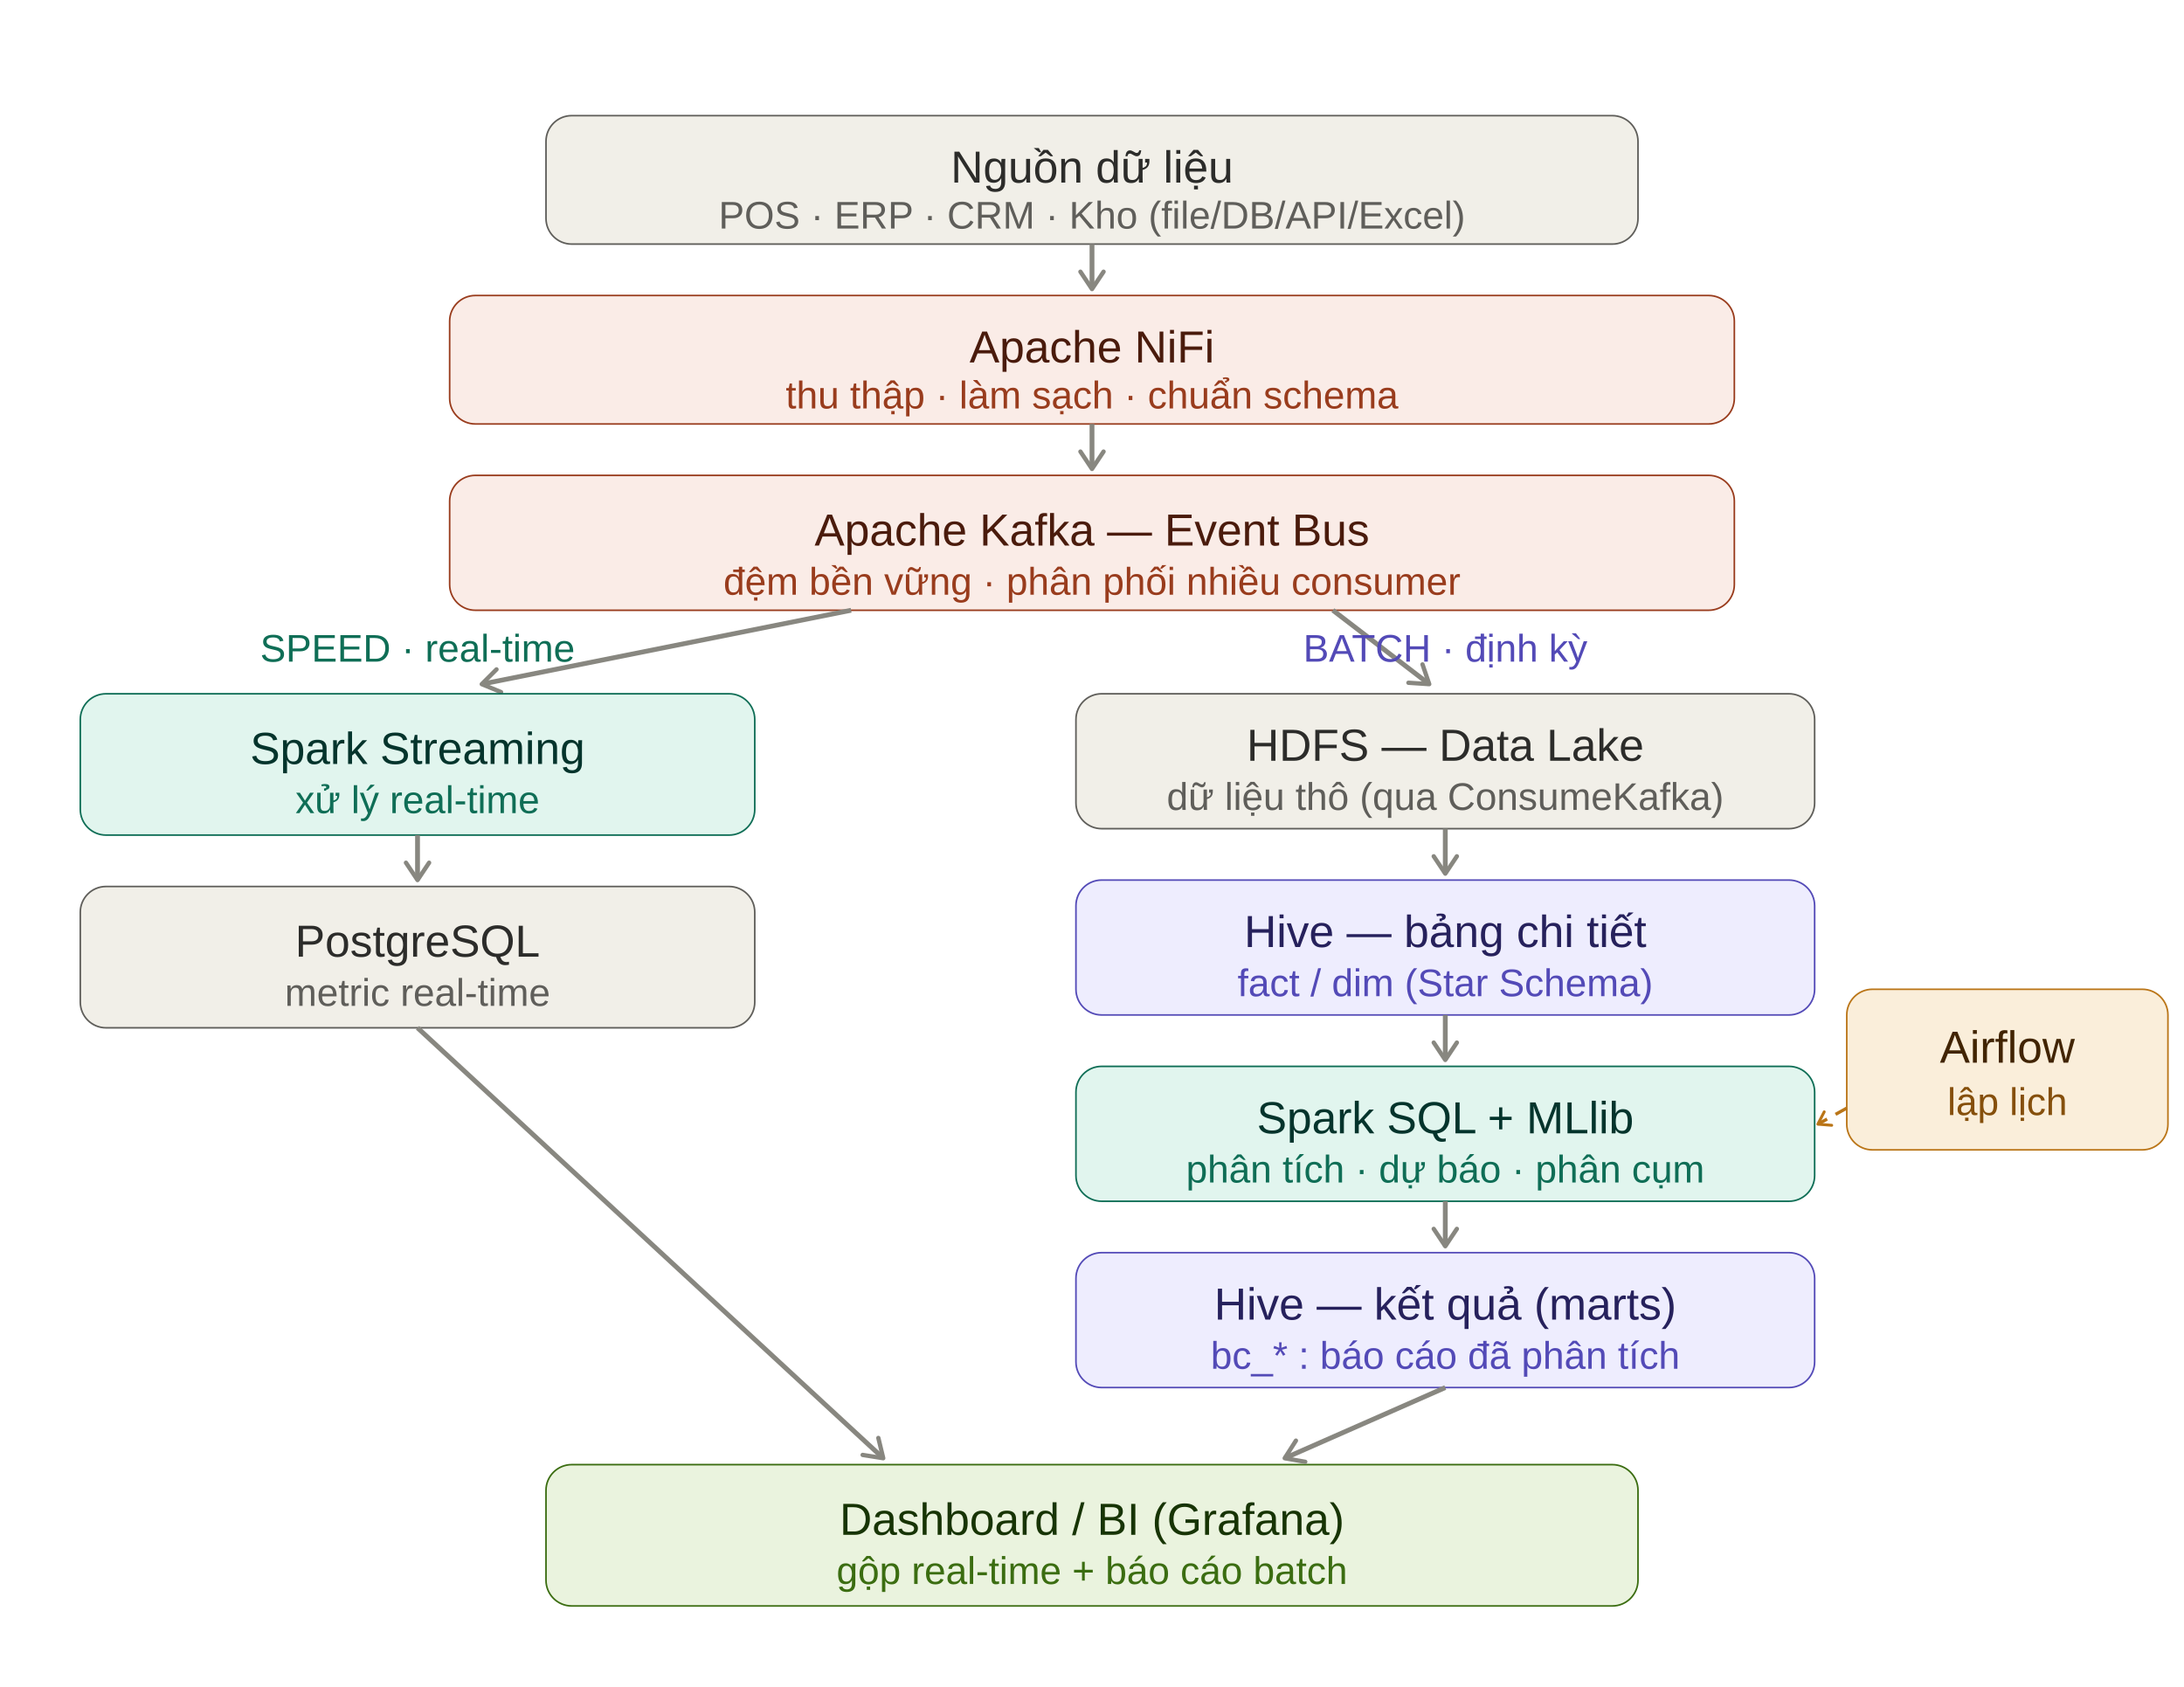
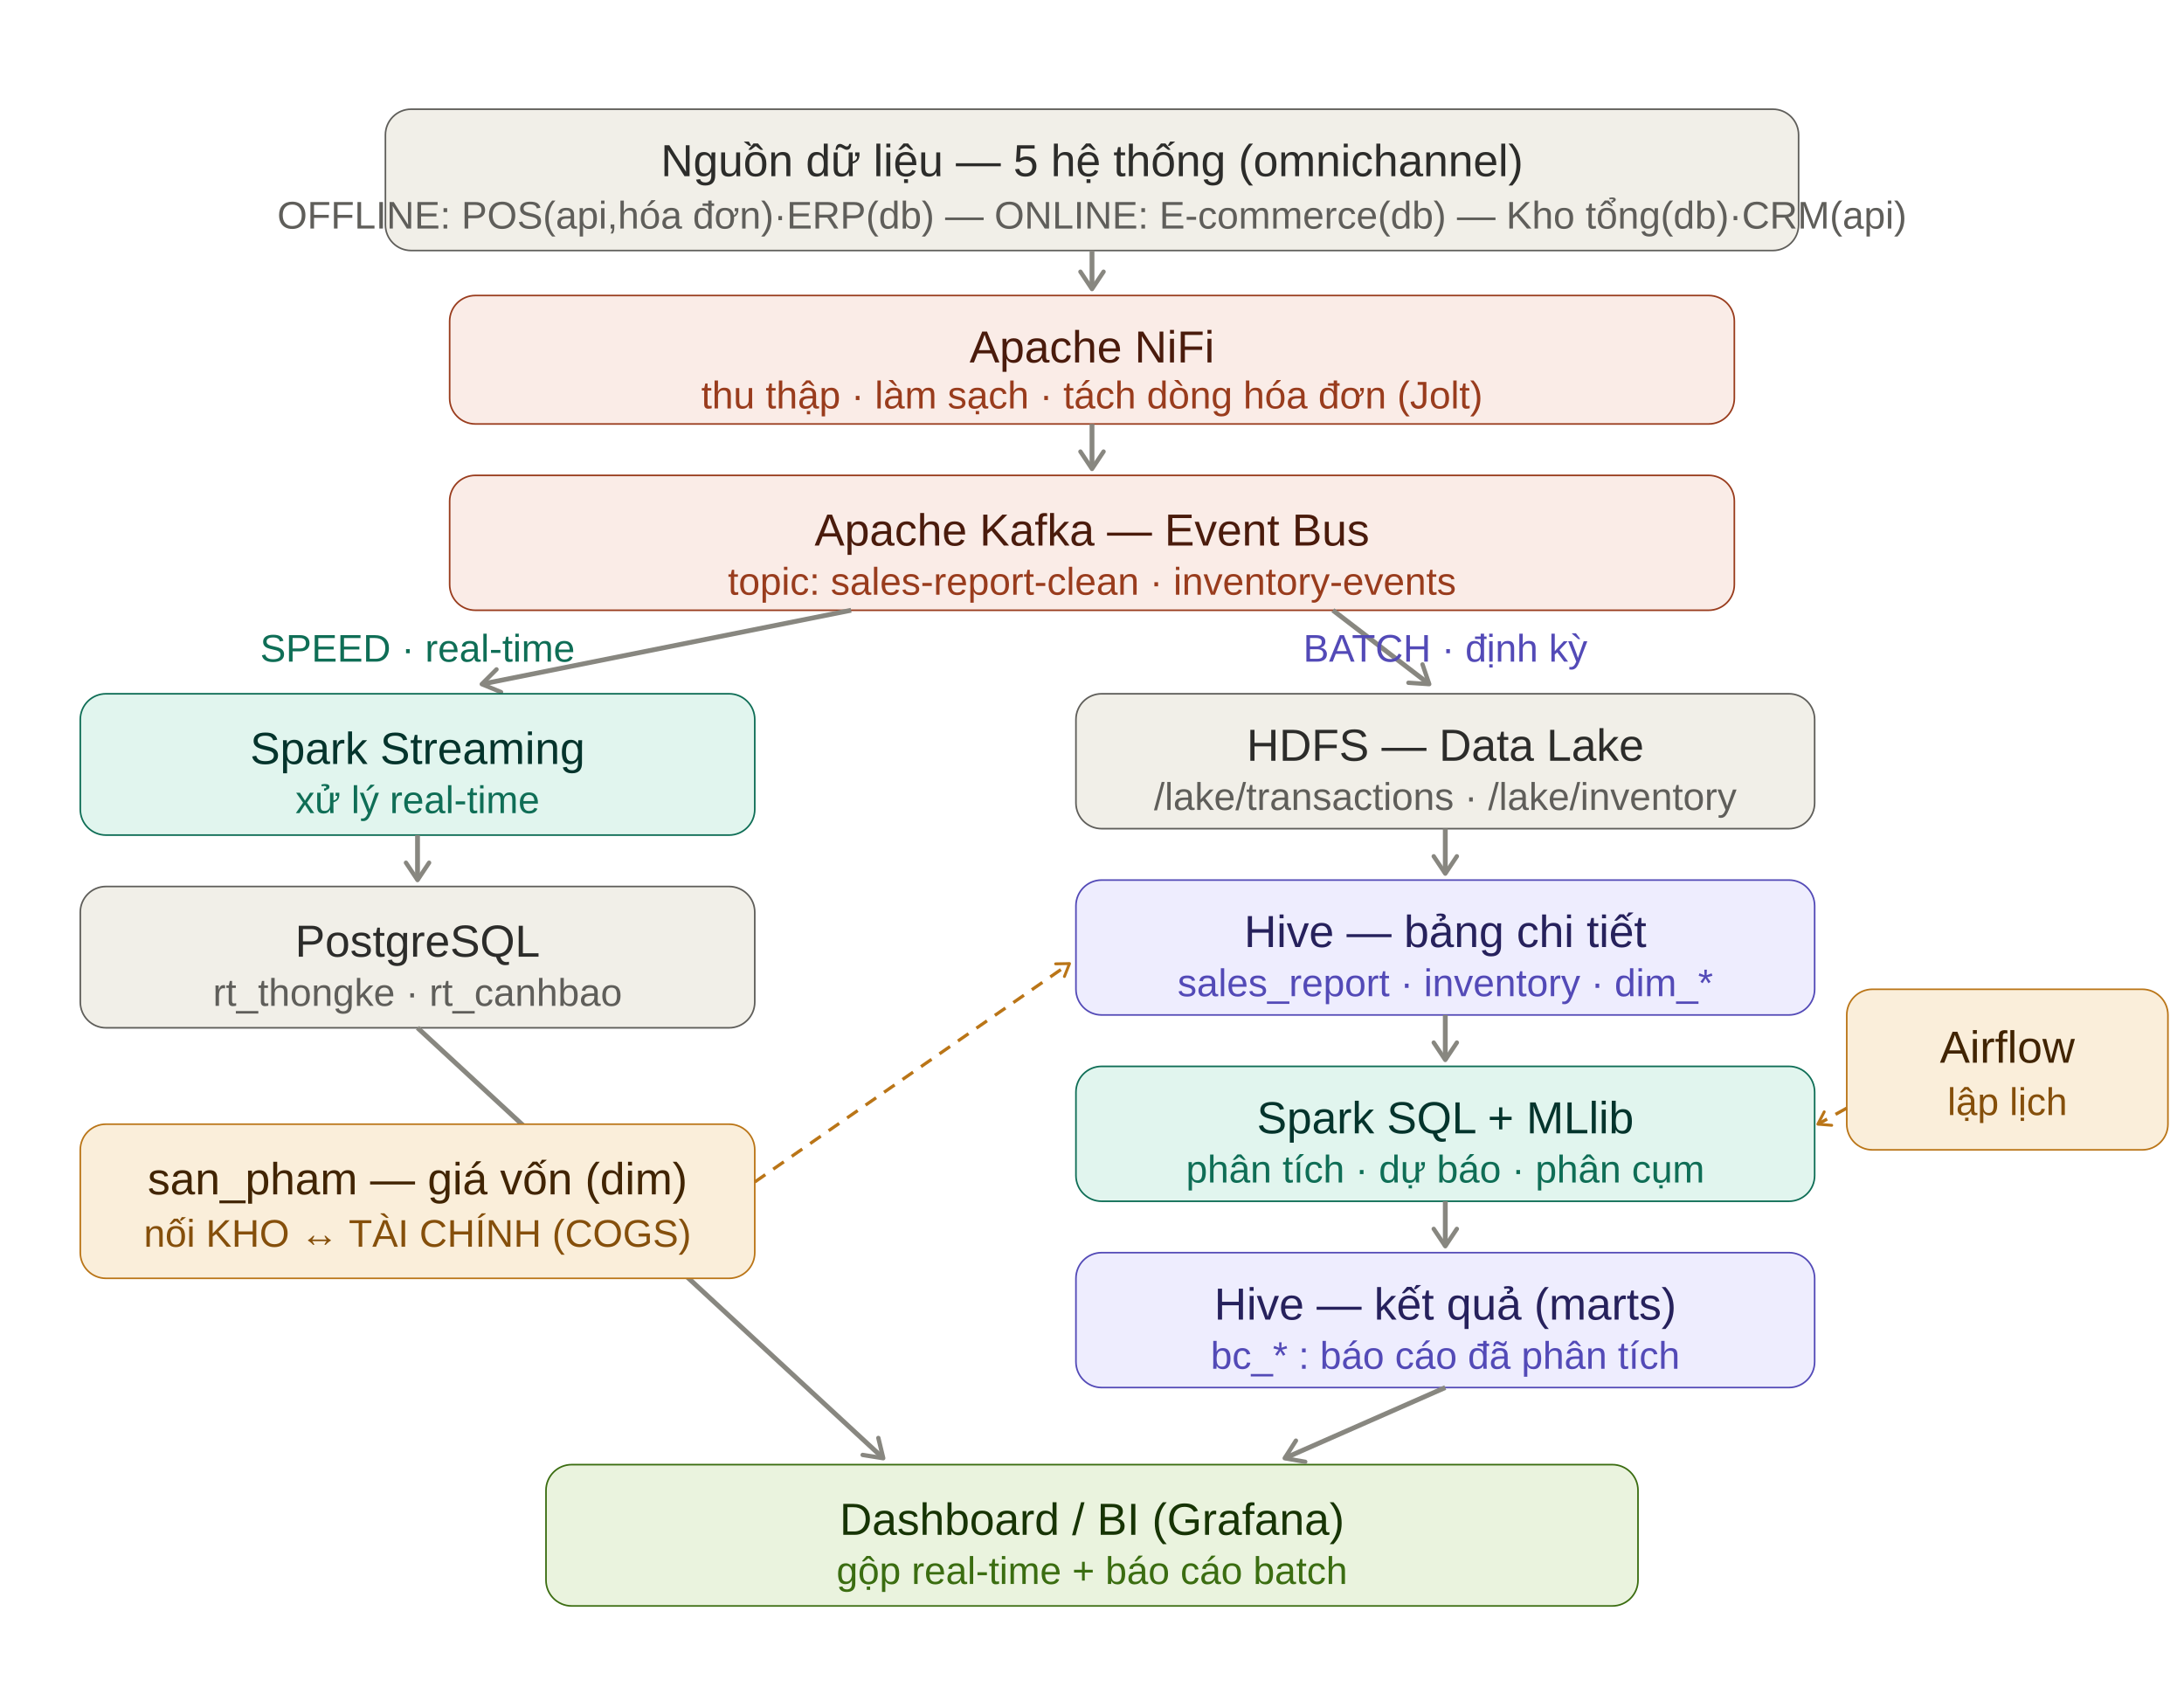
<svg xmlns="http://www.w3.org/2000/svg" width="100%" viewBox="0 0 680 525" role="img">
  <defs>
    <marker id="arrow" viewBox="0 0 10 10" refX="8" refY="5" markerWidth="6" markerHeight="6" orient="auto-start-reverse">
      <path d="M2 1L8 5L2 9" fill="none" stroke="context-stroke" stroke-width="1.5" stroke-linecap="round" stroke-linejoin="round" />
    </marker>
    <style>
text{font-family:'Segoe UI',Arial,sans-serif}
.th{font-size:14px;font-weight:500}.ts{font-size:12px}
.arr{stroke:#888780;stroke-width:1.5;fill:none}
.gray rect{fill:#F1EFE8;stroke:#5F5E5A}.gray .th{fill:#2C2C2A}.gray .ts{fill:#5F5E5A}
.coral rect{fill:#FAECE7;stroke:#993C1D}.coral .th{fill:#4A1B0C}.coral .ts{fill:#993C1D}
.teal rect{fill:#E1F5EE;stroke:#0F6E56}.teal .th{fill:#04342C}.teal .ts{fill:#0F6E56}
.purple rect{fill:#EEEDFE;stroke:#534AB7}.purple .th{fill:#26215C}.purple .ts{fill:#534AB7}
.green rect{fill:#EAF3DE;stroke:#3B6D11}.green .th{fill:#173404}.green .ts{fill:#3B6D11}
.amber rect{fill:#FAEEDA;stroke:#BA7517}.amber .th{fill:#412402}.amber .ts{fill:#854F0B}
</style>
  </defs>
  <g class="gray">
-     <rect x="170" y="36" width="340" height="40" rx="8" stroke-width="0.5" />
-     <text class="th" x="340" y="52" text-anchor="middle" dominant-baseline="central">Nguồn dữ liệu</text>
-     <text class="ts" x="340" y="67" text-anchor="middle" dominant-baseline="central">POS · ERP · CRM · Kho (file/DB/API/Excel)</text>
+     <rect x="120" y="34" width="440" height="44" rx="8" stroke-width="0.5" />
+     <text class="th" x="340" y="50" text-anchor="middle" dominant-baseline="central">Nguồn dữ liệu — 5 hệ thống (omnichannel)</text>
+     <text class="ts" x="340" y="67" text-anchor="middle" dominant-baseline="central">OFFLINE: POS(api,hóa đơn)·ERP(db) — ONLINE: E-commerce(db) — Kho tổng(db)·CRM(api)</text>
  </g>
-   <line x1="340" y1="76" x2="340" y2="90" class="arr" marker-end="url(#arrow)" />
+   <line x1="340" y1="78" x2="340" y2="90" class="arr" marker-end="url(#arrow)" />
  <g class="coral">
    <rect x="140" y="92" width="400" height="40" rx="8" stroke-width="0.5" />
    <text class="th" x="340" y="108" text-anchor="middle" dominant-baseline="central">Apache NiFi</text>
-     <text class="ts" x="340" y="123" text-anchor="middle" dominant-baseline="central">thu thập · làm sạch · chuẩn schema</text>
+     <text class="ts" x="340" y="123" text-anchor="middle" dominant-baseline="central">thu thập · làm sạch · tách dòng hóa đơn (Jolt)</text>
  </g>
  <line x1="340" y1="132" x2="340" y2="146" class="arr" marker-end="url(#arrow)" />
  <g class="coral">
    <rect x="140" y="148" width="400" height="42" rx="8" stroke-width="0.5" />
    <text class="th" x="340" y="165" text-anchor="middle" dominant-baseline="central">Apache Kafka — Event Bus</text>
-     <text class="ts" x="340" y="181" text-anchor="middle" dominant-baseline="central">đệm bền vững · phân phối nhiều consumer</text>
+     <text class="ts" x="340" y="181" text-anchor="middle" dominant-baseline="central">topic: sales-report-clean · inventory-events</text>
  </g>
  <line x1="265" y1="190" x2="150" y2="213" class="arr" marker-end="url(#arrow)" />
  <line x1="415" y1="190" x2="445" y2="213" class="arr" marker-end="url(#arrow)" />
  <text class="ts" x="130" y="206" text-anchor="middle" fill="#0F6E56">SPEED · real-time</text>
  <text class="ts" x="450" y="206" text-anchor="middle" fill="#534AB7">BATCH · định kỳ</text>
  <g class="teal">
    <rect x="25" y="216" width="210" height="44" rx="8" stroke-width="0.5" />
    <text class="th" x="130" y="233" text-anchor="middle" dominant-baseline="central">Spark Streaming</text>
    <text class="ts" x="130" y="249" text-anchor="middle" dominant-baseline="central">xử lý real-time</text>
  </g>
  <line x1="130" y1="260" x2="130" y2="274" class="arr" marker-end="url(#arrow)" />
  <g class="gray">
    <rect x="25" y="276" width="210" height="44" rx="8" stroke-width="0.5" />
    <text class="th" x="130" y="293" text-anchor="middle" dominant-baseline="central">PostgreSQL</text>
-     <text class="ts" x="130" y="309" text-anchor="middle" dominant-baseline="central">metric real-time</text>
+     <text class="ts" x="130" y="309" text-anchor="middle" dominant-baseline="central">rt_thongke · rt_canhbao</text>
  </g>
  <g class="gray">
    <rect x="335" y="216" width="230" height="42" rx="8" stroke-width="0.5" />
    <text class="th" x="450" y="232" text-anchor="middle" dominant-baseline="central">HDFS — Data Lake</text>
-     <text class="ts" x="450" y="248" text-anchor="middle" dominant-baseline="central">dữ liệu thô (qua ConsumeKafka)</text>
+     <text class="ts" x="450" y="248" text-anchor="middle" dominant-baseline="central">/lake/transactions · /lake/inventory</text>
  </g>
  <line x1="450" y1="258" x2="450" y2="272" class="arr" marker-end="url(#arrow)" />
  <g class="purple">
    <rect x="335" y="274" width="230" height="42" rx="8" stroke-width="0.5" />
    <text class="th" x="450" y="290" text-anchor="middle" dominant-baseline="central">Hive — bảng chi tiết</text>
-     <text class="ts" x="450" y="306" text-anchor="middle" dominant-baseline="central">fact / dim (Star Schema)</text>
+     <text class="ts" x="450" y="306" text-anchor="middle" dominant-baseline="central">sales_report · inventory · dim_*</text>
  </g>
  <line x1="450" y1="316" x2="450" y2="330" class="arr" marker-end="url(#arrow)" />
  <g class="teal">
    <rect x="335" y="332" width="230" height="42" rx="8" stroke-width="0.5" />
    <text class="th" x="450" y="348" text-anchor="middle" dominant-baseline="central">Spark SQL + MLlib</text>
    <text class="ts" x="450" y="364" text-anchor="middle" dominant-baseline="central">phân tích · dự báo · phân cụm</text>
  </g>
  <line x1="450" y1="374" x2="450" y2="388" class="arr" marker-end="url(#arrow)" />
  <g class="purple">
    <rect x="335" y="390" width="230" height="42" rx="8" stroke-width="0.5" />
    <text class="th" x="450" y="406" text-anchor="middle" dominant-baseline="central">Hive — kết quả (marts)</text>
    <text class="ts" x="450" y="422" text-anchor="middle" dominant-baseline="central">bc_* : báo cáo đã phân tích</text>
  </g>
  <g class="amber">
    <rect x="575" y="308" width="100" height="50" rx="8" stroke-width="0.5" />
    <text class="th" x="625" y="326" text-anchor="middle" dominant-baseline="central">Airflow</text>
    <text class="ts" x="625" y="343" text-anchor="middle" dominant-baseline="central">lập lịch</text>
  </g>
  <line x1="575" y1="345" x2="566" y2="350" stroke="#BA7517" stroke-width="1" stroke-dasharray="4 3" fill="none" marker-end="url(#arrow)" />
  <g class="green">
    <rect x="170" y="456" width="340" height="44" rx="8" stroke-width="0.5" />
    <text class="th" x="340" y="473" text-anchor="middle" dominant-baseline="central">Dashboard / BI (Grafana)</text>
    <text class="ts" x="340" y="489" text-anchor="middle" dominant-baseline="central">gộp real-time + báo cáo batch</text>
  </g>
  <line x1="130" y1="320" x2="275" y2="454" class="arr" marker-end="url(#arrow)" />
  <line x1="450" y1="432" x2="400" y2="454" class="arr" marker-end="url(#arrow)" />
+   <g class="amber">
+     <rect x="25" y="350" width="210" height="48" rx="8" stroke-width="0.5" />
+     <text class="th" x="130" y="367" text-anchor="middle" dominant-baseline="central">san_pham — giá vốn (dim)</text>
+     <text class="ts" x="130" y="384" text-anchor="middle" dominant-baseline="central">nối KHO ↔ TÀI CHÍNH (COGS)</text>
+   </g>
+   <line x1="235" y1="368" x2="333" y2="300" stroke="#BA7517" stroke-width="1" stroke-dasharray="4 3" fill="none" marker-end="url(#arrow)" />
</svg>
